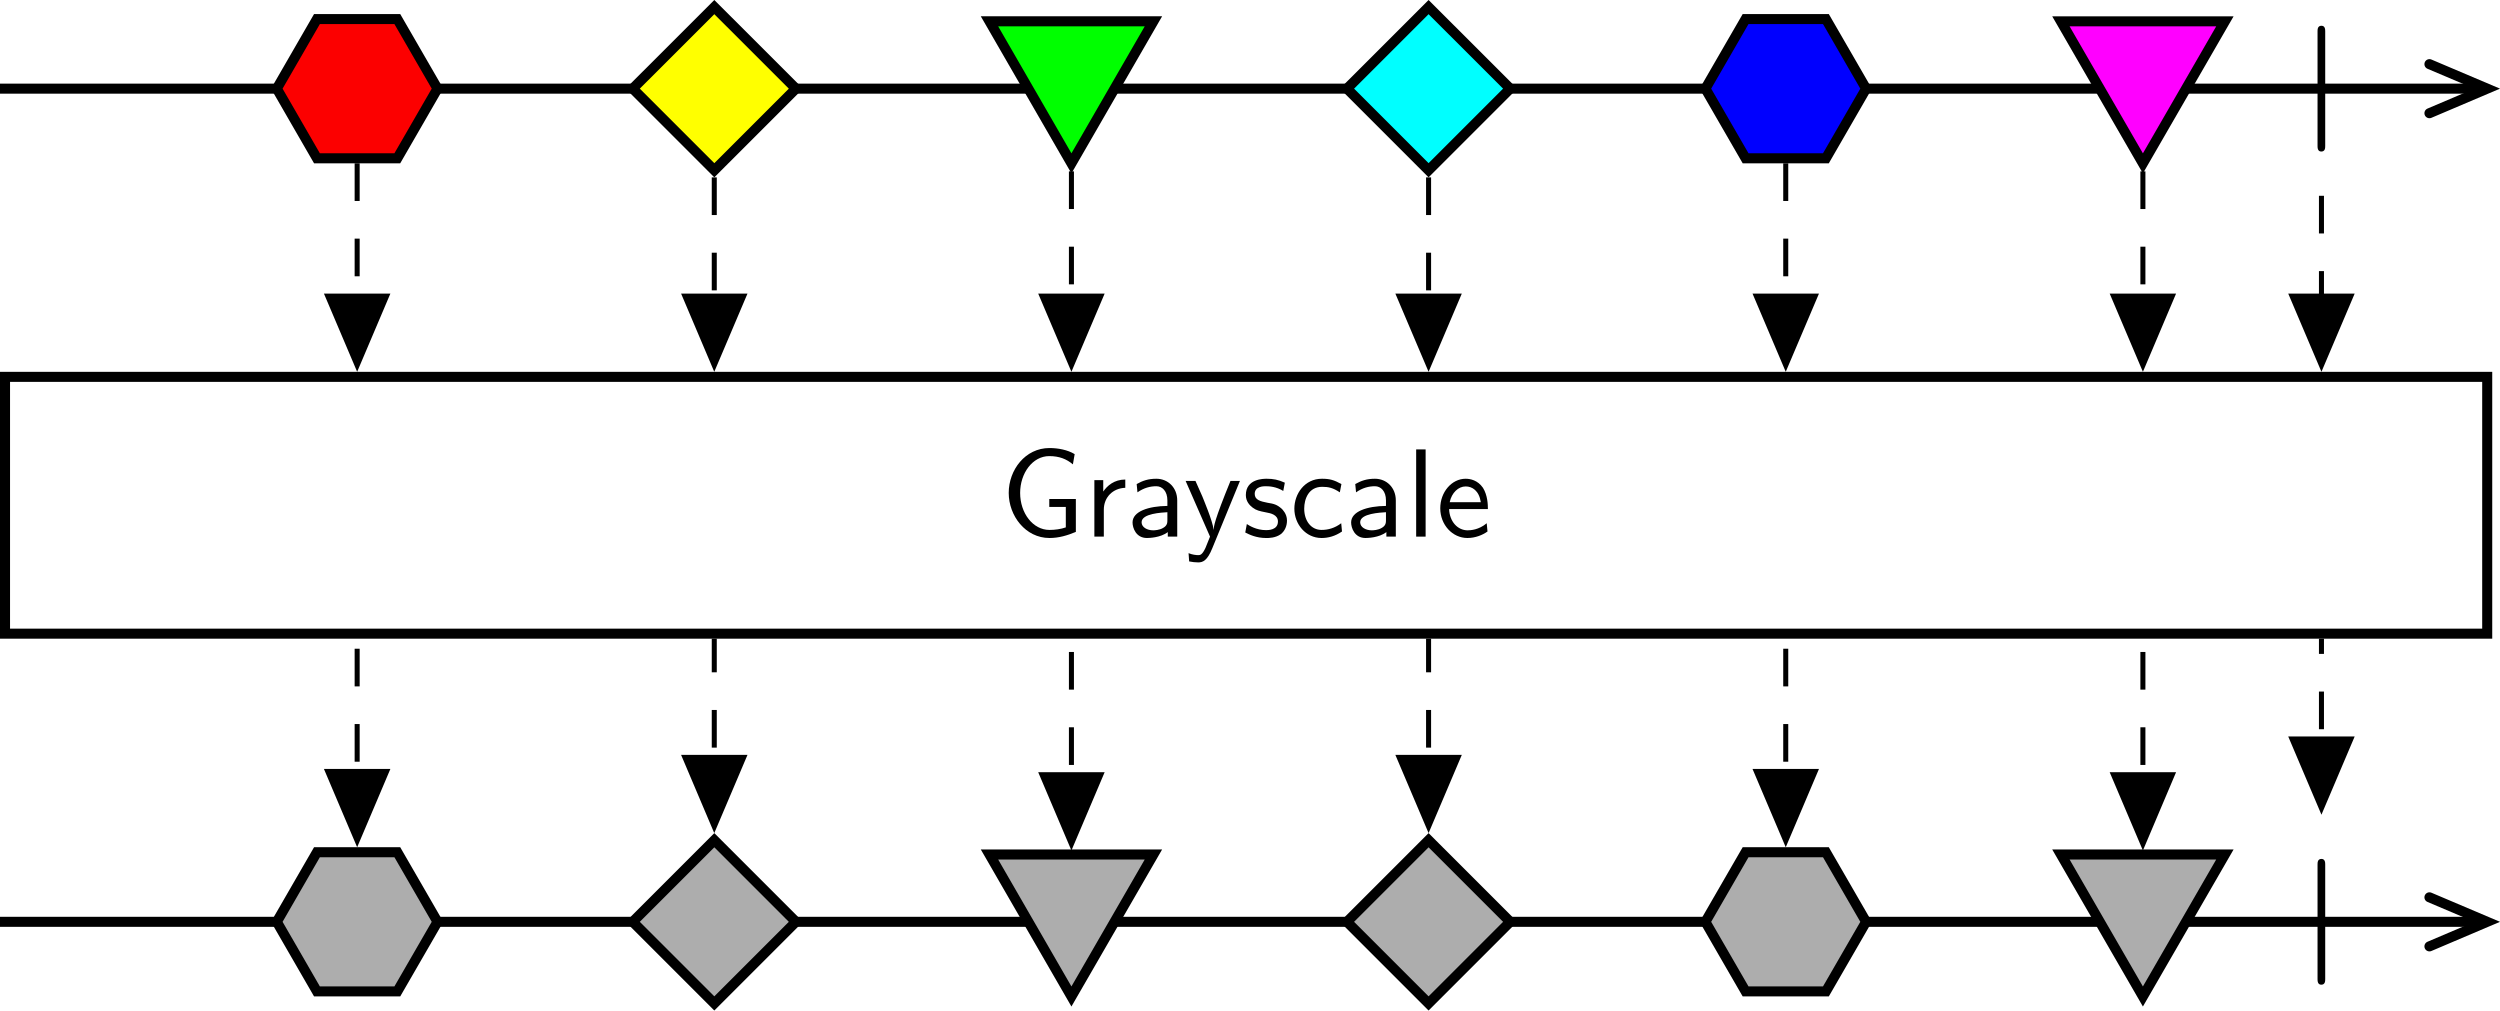
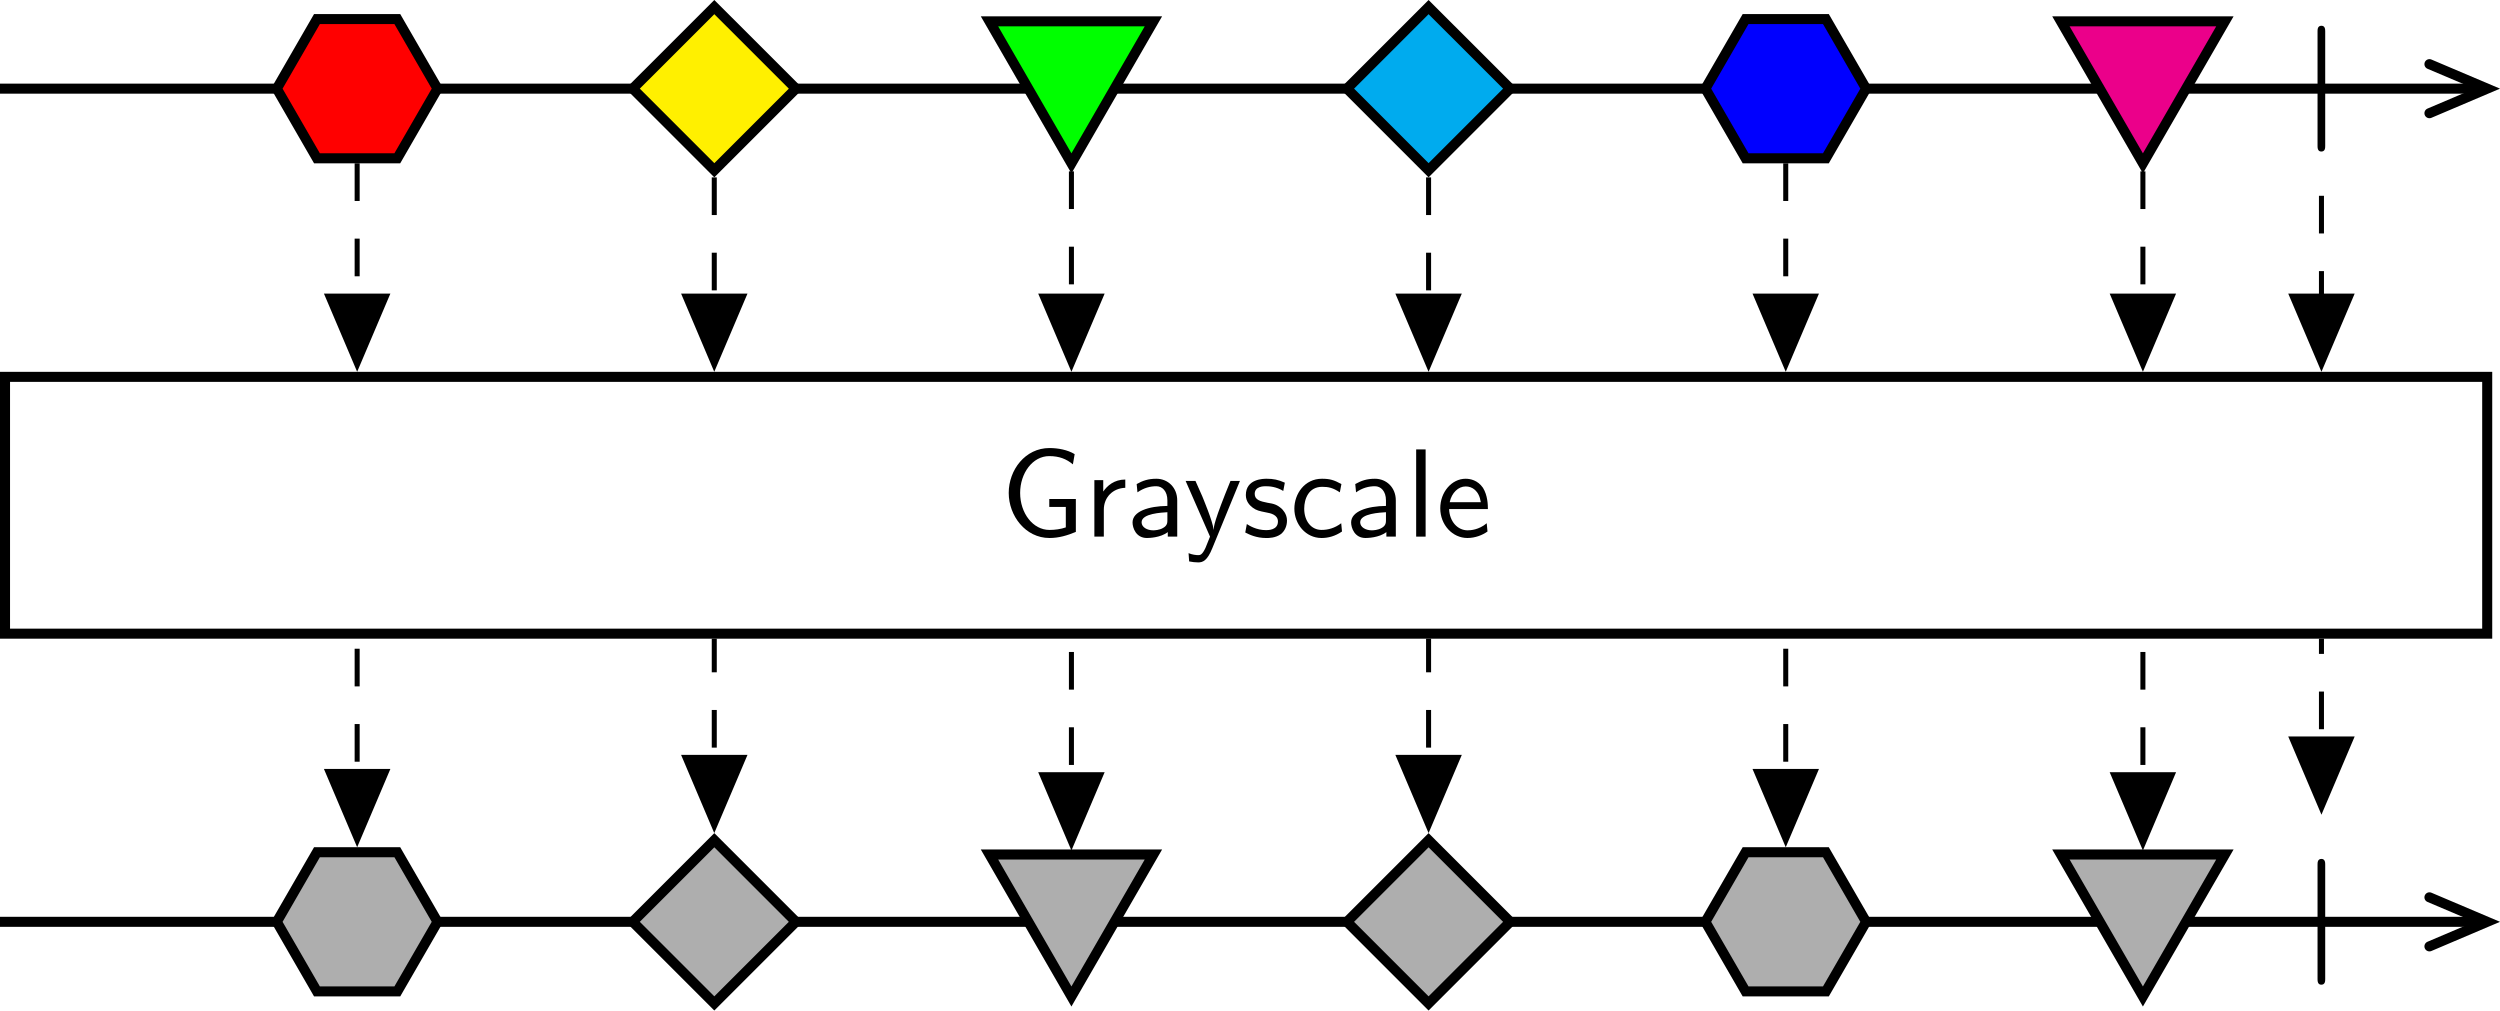
- <svg xmlns="http://www.w3.org/2000/svg" xmlns:xlink="http://www.w3.org/1999/xlink" width="149.7mm" height="60.51mm" viewBox="0 0 149.7 60.51" version="1.1" id="svg8">
+ <svg xmlns="http://www.w3.org/2000/svg" xmlns:xlink="http://www.w3.org/1999/xlink" width="150mm" height="60.631mm" viewBox="0 0 150 60.631" version="1.1" id="svg8">
  <defs id="defs2">
-     <g id="g4518">
-       <symbol id="glyph0-0" overflow="visible" style="overflow:visible">
-         <path id="path4485" d="" style="stroke:none" />
+     <g id="g6015">
+       <symbol id="glyph0-0-2" overflow="visible" style="overflow:visible">
+         <path id="path5982" d="" style="stroke:none" />
      </symbol>
-       <symbol id="glyph0-1" overflow="visible" style="overflow:visible">
-         <path id="path4488" d="m 1.891,-7.031 c 0,-0.141 0,-0.453 -0.297,-0.453 -0.312,0 -0.312,0.297 -0.312,0.453 v 9.078 c 0,0.141 0,0.453 0.297,0.453 0.312,0 0.312,-0.297 0.312,-0.453 z m 0,0" style="stroke:none" />
+       <symbol id="glyph0-1-4" overflow="visible" style="overflow:visible">
+         <path id="path5985" d="m 1.891,-7.031 c 0,-0.141 0,-0.453 -0.297,-0.453 -0.312,0 -0.312,0.297 -0.312,0.453 v 9.078 c 0,0.141 0,0.453 0.297,0.453 0.312,0 0.312,-0.297 0.312,-0.453 z m 0,0" style="stroke:none" />
      </symbol>
-       <symbol id="glyph1-0" overflow="visible" style="overflow:visible">
-         <path id="path4491" d="" style="stroke:none" />
+       <symbol id="glyph1-0-1" overflow="visible" style="overflow:visible">
+         <path id="path5988" d="" style="stroke:none" />
      </symbol>
-       <symbol id="glyph1-1" overflow="visible" style="overflow:visible">
-         <path id="path4494" d="M 5.984,-2.984 H 3.875 v 0.625 h 1.312 v 1.625 c -0.391,0.141 -0.875,0.203 -1.297,0.203 -1.312,0 -2.328,-1.328 -2.328,-2.938 0,-1.562 0.984,-2.922 2.312,-2.922 0.797,0 1.375,0.234 1.875,0.656 l 0.141,-0.812 c -0.562,-0.344 -1.328,-0.484 -2,-0.484 -1.922,0 -3.234,1.734 -3.234,3.562 0,1.812 1.328,3.578 3.234,3.578 0.75,0 1.422,-0.203 2.094,-0.484 z m 0,0" style="stroke:none" />
+       <symbol id="glyph1-1-9" overflow="visible" style="overflow:visible">
+         <path id="path5991" d="M 5.984,-2.984 H 3.875 v 0.625 h 1.312 v 1.625 c -0.391,0.141 -0.875,0.203 -1.297,0.203 -1.312,0 -2.328,-1.328 -2.328,-2.938 0,-1.562 0.984,-2.922 2.312,-2.922 0.797,0 1.375,0.234 1.875,0.656 l 0.141,-0.812 c -0.562,-0.344 -1.328,-0.484 -2,-0.484 -1.922,0 -3.234,1.734 -3.234,3.562 0,1.812 1.328,3.578 3.234,3.578 0.75,0 1.422,-0.203 2.094,-0.484 z m 0,0" style="stroke:none" />
      </symbol>
-       <symbol id="glyph1-2" overflow="visible" style="overflow:visible">
-         <path id="path4497" d="M 1.562,-2.141 C 1.562,-3.125 2.281,-3.844 3.266,-3.875 v -0.656 c -0.891,0 -1.438,0.5 -1.75,0.953 v -0.906 H 0.812 V 0 h 0.75 z m 0,0" style="stroke:none" />
+       <symbol id="glyph1-2-2" overflow="visible" style="overflow:visible">
+         <path id="path5994" d="M 1.562,-2.141 C 1.562,-3.125 2.281,-3.844 3.266,-3.875 v -0.656 c -0.891,0 -1.438,0.5 -1.75,0.953 v -0.906 H 0.812 V 0 h 0.75 z m 0,0" style="stroke:none" />
      </symbol>
-       <symbol id="glyph1-3" overflow="visible" style="overflow:visible">
-         <path id="path4500" d="m 3.984,-2.875 c 0,-1.016 -0.734,-1.719 -1.656,-1.719 -0.641,0 -1.094,0.156 -1.562,0.422 l 0.062,0.656 C 1.344,-3.875 1.844,-4 2.328,-4 c 0.469,0 0.875,0.391 0.875,1.125 v 0.438 C 1.703,-2.422 0.438,-2 0.438,-1.125 c 0,0.422 0.266,1.234 1.141,1.234 0.141,0 1.078,-0.016 1.656,-0.469 V 0 h 0.75 z m -0.781,1.562 c 0,0.188 0,0.438 -0.344,0.625 C 2.578,-0.516 2.188,-0.5 2.078,-0.5 1.609,-0.5 1.156,-0.734 1.156,-1.141 c 0,-0.703 1.609,-0.766 2.047,-0.797 z m 0,0" style="stroke:none" />
+       <symbol id="glyph1-3-0" overflow="visible" style="overflow:visible">
+         <path id="path5997" d="m 3.984,-2.875 c 0,-1.016 -0.734,-1.719 -1.656,-1.719 -0.641,0 -1.094,0.156 -1.562,0.422 l 0.062,0.656 C 1.344,-3.875 1.844,-4 2.328,-4 c 0.469,0 0.875,0.391 0.875,1.125 v 0.438 C 1.703,-2.422 0.438,-2 0.438,-1.125 c 0,0.422 0.266,1.234 1.141,1.234 0.141,0 1.078,-0.016 1.656,-0.469 V 0 h 0.75 z m -0.781,1.562 c 0,0.188 0,0.438 -0.344,0.625 C 2.578,-0.516 2.188,-0.5 2.078,-0.5 1.609,-0.5 1.156,-0.734 1.156,-1.141 c 0,-0.703 1.609,-0.766 2.047,-0.797 z m 0,0" style="stroke:none" />
      </symbol>
-       <symbol id="glyph1-4" overflow="visible" style="overflow:visible">
-         <path id="path4503" d="m 4.453,-4.422 h -0.75 C 2.406,-1.25 2.375,-0.797 2.375,-0.562 H 2.359 C 2.297,-1.234 1.5,-3.094 1.469,-3.188 L 0.922,-4.422 H 0.141 L 2.078,0 C 1.953,0.312 1.75,0.812 1.719,0.891 1.453,1.469 1.281,1.469 1.141,1.469 0.984,1.469 0.672,1.438 0.375,1.312 l 0.047,0.656 c 0.219,0.047 0.5,0.078 0.719,0.078 0.359,0 0.719,-0.125 1.125,-1.141 z m 0,0" style="stroke:none" />
+       <symbol id="glyph1-4-0" overflow="visible" style="overflow:visible">
+         <path id="path6000" d="m 4.453,-4.422 h -0.75 C 2.406,-1.25 2.375,-0.797 2.375,-0.562 H 2.359 C 2.297,-1.234 1.5,-3.094 1.469,-3.188 L 0.922,-4.422 H 0.141 L 2.078,0 C 1.953,0.312 1.75,0.812 1.719,0.891 1.453,1.469 1.281,1.469 1.141,1.469 0.984,1.469 0.672,1.438 0.375,1.312 l 0.047,0.656 c 0.219,0.047 0.5,0.078 0.719,0.078 0.359,0 0.719,-0.125 1.125,-1.141 z m 0,0" style="stroke:none" />
      </symbol>
-       <symbol id="glyph1-5" overflow="visible" style="overflow:visible">
-         <path id="path4506" d="M 3.422,-4.281 C 2.906,-4.516 2.5,-4.594 1.984,-4.594 c -0.25,0 -1.656,0 -1.656,1.297 0,0.5 0.297,0.812 0.547,1 0.297,0.219 0.516,0.266 1.062,0.375 0.359,0.062 0.938,0.188 0.938,0.719 0,0.688 -0.781,0.688 -0.938,0.688 -0.797,0 -1.359,-0.375 -1.531,-0.484 l -0.125,0.672 c 0.312,0.156 0.859,0.438 1.672,0.438 0.188,0 0.734,0 1.156,-0.312 0.312,-0.25 0.484,-0.641 0.484,-1.078 0,-0.547 -0.375,-0.875 -0.391,-0.906 C 2.812,-2.547 2.547,-2.609 2.047,-2.688 1.5,-2.797 1.031,-2.906 1.031,-3.391 1.031,-4 1.75,-4 1.891,-4 c 0.312,0 0.844,0.031 1.406,0.375 z m 0,0" style="stroke:none" />
+       <symbol id="glyph1-5-2" overflow="visible" style="overflow:visible">
+         <path id="path6003" d="M 3.422,-4.281 C 2.906,-4.516 2.5,-4.594 1.984,-4.594 c -0.25,0 -1.656,0 -1.656,1.297 0,0.5 0.297,0.812 0.547,1 0.297,0.219 0.516,0.266 1.062,0.375 0.359,0.062 0.938,0.188 0.938,0.719 0,0.688 -0.781,0.688 -0.938,0.688 -0.797,0 -1.359,-0.375 -1.531,-0.484 l -0.125,0.672 c 0.312,0.156 0.859,0.438 1.672,0.438 0.188,0 0.734,0 1.156,-0.312 0.312,-0.25 0.484,-0.641 0.484,-1.078 0,-0.547 -0.375,-0.875 -0.391,-0.906 C 2.812,-2.547 2.547,-2.609 2.047,-2.688 1.5,-2.797 1.031,-2.906 1.031,-3.391 1.031,-4 1.75,-4 1.891,-4 c 0.312,0 0.844,0.031 1.406,0.375 z m 0,0" style="stroke:none" />
      </symbol>
-       <symbol id="glyph1-6" overflow="visible" style="overflow:visible">
-         <path id="path4509" d="M 4.094,-4.172 C 3.5,-4.5 3.156,-4.594 2.547,-4.594 c -1.375,0 -2.188,1.203 -2.188,2.375 0,1.234 0.906,2.328 2.156,2.328 0.531,0 1.078,-0.141 1.625,-0.516 l -0.062,-0.656 c -0.516,0.391 -1.047,0.531 -1.562,0.531 -0.828,0 -1.375,-0.719 -1.375,-1.688 C 1.141,-3 1.5,-3.953 2.562,-3.953 c 0.516,0 0.859,0.078 1.406,0.438 z m 0,0" style="stroke:none" />
+       <symbol id="glyph1-6-9" overflow="visible" style="overflow:visible">
+         <path id="path6006" d="M 4.094,-4.172 C 3.5,-4.5 3.156,-4.594 2.547,-4.594 c -1.375,0 -2.188,1.203 -2.188,2.375 0,1.234 0.906,2.328 2.156,2.328 0.531,0 1.078,-0.141 1.625,-0.516 l -0.062,-0.656 c -0.516,0.391 -1.047,0.531 -1.562,0.531 -0.828,0 -1.375,-0.719 -1.375,-1.688 C 1.141,-3 1.5,-3.953 2.562,-3.953 c 0.516,0 0.859,0.078 1.406,0.438 z m 0,0" style="stroke:none" />
      </symbol>
-       <symbol id="glyph1-7" overflow="visible" style="overflow:visible">
-         <path id="path4512" d="m 1.562,-6.922 h -0.75 V 0 h 0.75 z m 0,0" style="stroke:none" />
+       <symbol id="glyph1-7-2" overflow="visible" style="overflow:visible">
+         <path id="path6009" d="m 1.562,-6.922 h -0.75 V 0 h 0.75 z m 0,0" style="stroke:none" />
      </symbol>
-       <symbol id="glyph1-8" overflow="visible" style="overflow:visible">
-         <path id="path4515" d="M 4.125,-2.188 C 4.125,-2.516 4.109,-3.266 3.734,-3.875 3.312,-4.484 2.719,-4.594 2.359,-4.594 1.25,-4.594 0.344,-3.531 0.344,-2.25 c 0,1.312 0.969,2.359 2.156,2.359 0.625,0 1.203,-0.234 1.594,-0.516 L 4.031,-1.062 C 3.406,-0.531 2.734,-0.5 2.516,-0.5 1.719,-0.5 1.078,-1.203 1.047,-2.188 Z M 1.094,-2.734 c 0.156,-0.75 0.688,-1.25 1.266,-1.25 0.516,0 1.062,0.328 1.203,1.25 z m 0,0" style="stroke:none" />
+       <symbol id="glyph1-8-9" overflow="visible" style="overflow:visible">
+         <path id="path6012" d="M 4.125,-2.188 C 4.125,-2.516 4.109,-3.266 3.734,-3.875 3.312,-4.484 2.719,-4.594 2.359,-4.594 1.25,-4.594 0.344,-3.531 0.344,-2.25 c 0,1.312 0.969,2.359 2.156,2.359 0.625,0 1.203,-0.234 1.594,-0.516 L 4.031,-1.062 C 3.406,-0.531 2.734,-0.5 2.516,-0.5 1.719,-0.5 1.078,-1.203 1.047,-2.188 Z M 1.094,-2.734 c 0.156,-0.75 0.688,-1.25 1.266,-1.25 0.516,0 1.062,0.328 1.203,1.25 z m 0,0" style="stroke:none" />
      </symbol>
    </g>
-     <clipPath id="clip1">
-       <path id="path4520" d="m 185,0 h 20.863 V 25 H 185 Z m 0,0" />
+     <clipPath id="clip1-6">
+       <path id="path6017" d="m 185,0 h 20.863 V 25 H 185 Z m 0,0" />
    </clipPath>
-     <clipPath id="clip2">
-       <path id="path4523" d="M 25,6 H 39 V 18 H 25 Z m 0,0" />
+     <clipPath id="clip2-3">
+       <path id="path6020" d="m 185,64 h 20.863 V 89.371 H 185 Z m 0,0" />
    </clipPath>
-     <clipPath id="clip3">
-       <path id="path4526" d="M 35.254,6.098 H 28.875 l -3.188,5.523 3.188,5.527 h 6.379 l 3.191,-5.527 z m 0,0" />
+     <clipPath id="clip3-4">
+       <path id="path6023" d="M 14,60 H 50 V 89.371 H 14 Z m 0,0" />
    </clipPath>
-     <clipPath id="clip4">
-       <path id="path4904" d="M 53,5 H 67 V 19 H 53 Z m 0,0" />
+     <clipPath id="clip4-0">
+       <path id="path6026" d="M 42,60 H 79 V 89.371 H 42 Z m 0,0" />
    </clipPath>
-     <clipPath id="clip5">
-       <path id="path4907" d="m 66.891,11.621 -6.477,-6.473 -6.477,6.473 6.477,6.477 z m 0,0" />
+     <clipPath id="clip5-5">
+       <path id="path6029" d="m 70,61 h 37 V 89.371 H 70 Z m 0,0" />
    </clipPath>
-     <clipPath id="clip6">
-       <path id="path5285" d="M 82,6 H 96 V 18 H 82 Z m 0,0" />
+     <clipPath id="clip6-7">
+       <path id="path6032" d="m 99,60 h 36 V 89.371 H 99 Z m 0,0" />
    </clipPath>
-     <clipPath id="clip7">
-       <path id="path5288" d="M 88.758,17.551 95.266,6.277 H 82.254 Z m 0,0" />
+     <clipPath id="clip7-7">
+       <path id="path6035" d="m 127,60 h 37 v 29.371 h -37 z m 0,0" />
    </clipPath>
-     <clipPath id="clip8">
-       <path id="path5666" d="m 110,5 h 14 v 14 h -14 z m 0,0" />
-     </clipPath>
-     <clipPath id="clip9">
-       <path id="path5669" d="m 123.582,11.621 -6.477,-6.473 -6.477,6.473 6.477,6.477 z m 0,0" />
-     </clipPath>
-     <clipPath id="clip10">
-       <path id="path6047" d="m 139,6 h 13 v 12 h -13 z m 0,0" />
-     </clipPath>
-     <clipPath id="clip11">
-       <path id="path6050" d="m 148.641,6.098 h -6.375 l -3.191,5.523 3.191,5.527 h 6.375 l 3.191,-5.527 z m 0,0" />
-     </clipPath>
-     <clipPath id="clip12">
-       <path id="path6428" d="m 167,6 h 14 v 12 h -14 z m 0,0" />
-     </clipPath>
-     <clipPath id="clip13">
-       <path id="path6431" d="m 173.801,17.551 6.508,-11.273 h -13.016 z m 0,0" />
-     </clipPath>
-     <clipPath id="clip14">
-       <path id="path6809" d="m 185,64 h 20.863 V 89.371 H 185 Z m 0,0" />
-     </clipPath>
-     <clipPath id="clip15">
-       <path id="path6812" d="M 25,72 H 39 V 84 H 25 Z m 0,0" />
-     </clipPath>
-     <clipPath id="clip16">
-       <path id="path6815" d="M 35.254,72.227 H 28.875 L 25.688,77.75 28.875,83.273 h 6.379 L 38.445,77.75 Z m 0,0" />
-     </clipPath>
-     <clipPath id="clip17">
-       <path id="path7043" d="M 14,60 H 50 V 89.371 H 14 Z m 0,0" />
-     </clipPath>
-     <clipPath id="clip18">
-       <path id="path7046" d="M 53,71 H 67 V 85 H 53 Z m 0,0" />
-     </clipPath>
-     <clipPath id="clip19">
-       <path id="path7049" d="M 66.891,77.75 60.414,71.273 53.938,77.75 l 6.477,6.477 z m 0,0" />
-     </clipPath>
-     <clipPath id="clip20">
-       <path id="path7277" d="M 42,60 H 79 V 89.371 H 42 Z m 0,0" />
-     </clipPath>
-     <clipPath id="clip21">
-       <path id="path7280" d="M 82,72 H 96 V 84 H 82 Z m 0,0" />
-     </clipPath>
-     <clipPath id="clip22">
-       <path id="path7283" d="M 88.758,83.676 95.266,72.406 H 82.254 Z m 0,0" />
-     </clipPath>
-     <clipPath id="clip23">
-       <path id="path7511" d="m 70,61 h 37 V 89.371 H 70 Z m 0,0" />
-     </clipPath>
-     <clipPath id="clip24">
-       <path id="path7514" d="m 110,71 h 14 v 14 h -14 z m 0,0" />
-     </clipPath>
-     <clipPath id="clip25">
-       <path id="path7517" d="m 123.582,77.75 -6.477,-6.477 -6.477,6.477 6.477,6.477 z m 0,0" />
-     </clipPath>
-     <clipPath id="clip26">
-       <path id="path7745" d="m 99,60 h 36 V 89.371 H 99 Z m 0,0" />
-     </clipPath>
-     <clipPath id="clip27">
-       <path id="path7748" d="m 139,72 h 13 v 12 h -13 z m 0,0" />
-     </clipPath>
-     <clipPath id="clip28">
-       <path id="path7751" d="m 148.641,72.227 h -6.375 l -3.191,5.523 3.191,5.523 h 6.375 L 151.832,77.75 Z m 0,0" />
-     </clipPath>
-     <clipPath id="clip29">
-       <path id="path7979" d="m 127,60 h 37 v 29.371 h -37 z m 0,0" />
-     </clipPath>
-     <clipPath id="clip30">
-       <path id="path7982" d="m 167,72 h 14 v 12 h -14 z m 0,0" />
-     </clipPath>
-     <clipPath id="clip31">
-       <path id="path7985" d="m 173.801,83.676 6.508,-11.27 h -13.016 z m 0,0" />
-     </clipPath>
-     <clipPath id="clip32">
-       <path id="path8213" d="m 156,61 h 36 v 28.371 h -36 z m 0,0" />
+     <clipPath id="clip8-2">
+       <path id="path6038" d="m 156,61 h 36 v 28.371 h -36 z m 0,0" />
    </clipPath>
  </defs>
-   <g id="layer1" transform="translate(-172.8869,98.61269)">
-     <g id="surface7408" transform="matrix(0.7544405,0,0,0.7544405,170.0814,-102.0718)">
-       <path id="path8218" transform="matrix(1,0,0,-1,3.719,11.623)" d="M -2.5e-4,0.002 H 197.16" style="fill:none;stroke:#000000;stroke-width:0.797;stroke-linecap:butt;stroke-linejoin:miter;stroke-miterlimit:10;stroke-opacity:1" />
-       <g id="g8222" clip-path="url(#clip1)" style="clip-rule:nonzero">
-         <path id="path8220" transform="matrix(1,0,0,-1,200.8774,11.623)" d="M -4.334,1.947 0.248,0.002 -4.334,-1.947" style="fill:none;stroke:#000000;stroke-width:0.797;stroke-linecap:round;stroke-linejoin:miter;stroke-miterlimit:10;stroke-opacity:1" />
+   <g id="layer1" transform="translate(-201.8594,172.0882)">
+     <g id="surface242731" transform="matrix(0.7559524,0,0,0.7559524,199.0482,-175.5542)">
+       <path id="path6043" transform="matrix(1,0,0,-1,3.719,11.623)" d="M -2.5e-4,0.002 H 197.16" style="fill:none;stroke:#000000;stroke-width:0.797;stroke-linecap:butt;stroke-linejoin:miter;stroke-miterlimit:10;stroke-opacity:1" />
+       <g id="g6047" clip-path="url(#clip1-6)" style="clip-rule:nonzero">
+         <path id="path6045" transform="matrix(1,0,0,-1,200.8774,11.623)" d="M -4.334,1.947 0.248,0.002 -4.334,-1.947" style="fill:none;stroke:#000000;stroke-width:0.797;stroke-linecap:round;stroke-linejoin:miter;stroke-miterlimit:10;stroke-opacity:1" />
      </g>
-       <g id="g8228" clip-path="url(#clip2)" style="clip-rule:nonzero">
-         <g id="g8226" clip-path="url(#clip3)" style="clip-rule:nonzero" />
+       <path id="path6049" transform="matrix(1,0,0,-1,3.719,11.623)" d="M 31.535,5.525 H 25.156 L 21.968,0.002 25.156,-5.525 h 6.379 l 3.191,5.527 z m 0,0" style="fill:#ff0000;fill-opacity:1;fill-rule:nonzero;stroke:#000000;stroke-width:0.797;stroke-linecap:butt;stroke-linejoin:miter;stroke-miterlimit:10;stroke-opacity:1" />
+       <path id="path6051" transform="matrix(1,0,0,-1,3.719,11.623)" d="M 63.172,0.002 56.695,6.475 50.218,0.002 56.695,-6.475 Z m 0,0" style="fill:#fff000;fill-opacity:1;fill-rule:nonzero;stroke:#000000;stroke-width:0.797;stroke-linecap:butt;stroke-linejoin:miter;stroke-miterlimit:10;stroke-opacity:1" />
+       <path id="path6053" transform="matrix(1,0,0,-1,3.719,11.623)" d="M 85.039,-5.928 91.547,5.346 H 78.535 Z m 0,0" style="fill:#00ff00;fill-opacity:1;fill-rule:nonzero;stroke:#000000;stroke-width:0.797;stroke-linecap:butt;stroke-linejoin:miter;stroke-miterlimit:10;stroke-opacity:1" />
+       <path id="path6055" transform="matrix(1,0,0,-1,3.719,11.623)" d="M 119.863,0.002 113.386,6.475 106.91,0.002 113.386,-6.475 Z m 0,0" style="fill:#00abee;fill-opacity:1;fill-rule:nonzero;stroke:#000000;stroke-width:0.797;stroke-linecap:butt;stroke-linejoin:miter;stroke-miterlimit:10;stroke-opacity:1" />
+       <path id="path6057" transform="matrix(1,0,0,-1,3.719,11.623)" d="m 144.922,5.525 h -6.375 l -3.191,-5.523 3.191,-5.527 h 6.375 l 3.191,5.527 z m 0,0" style="fill:#0000ff;fill-opacity:1;fill-rule:nonzero;stroke:#000000;stroke-width:0.797;stroke-linecap:butt;stroke-linejoin:miter;stroke-miterlimit:10;stroke-opacity:1" />
+       <path id="path6059" transform="matrix(1,0,0,-1,3.719,11.623)" d="m 170.082,-5.928 6.508,11.273 h -13.016 z m 0,0" style="fill:#eb008a;fill-opacity:1;fill-rule:nonzero;stroke:#000000;stroke-width:0.797;stroke-linecap:butt;stroke-linejoin:miter;stroke-miterlimit:10;stroke-opacity:1" />
+       <g id="g6063" style="fill:#000000;fill-opacity:1">
+         <use id="use6061" y="14.113" x="186.38" xlink:href="#glyph0-1-4" width="100%" height="100%" />
      </g>
-       <path id="path8230" transform="matrix(1,0,0,-1,3.719,11.623)" d="M 31.535,5.525 H 25.156 L 21.968,0.002 25.156,-5.525 h 6.379 l 3.191,5.527 z m 0,0" style="fill:#fc0000;fill-opacity:1;stroke:#000000;stroke-width:0.797;stroke-linecap:butt;stroke-linejoin:miter;stroke-miterlimit:10;stroke-opacity:1" />
-       <g id="g8236" clip-path="url(#clip4)" style="clip-rule:nonzero">
-         <g id="g8234" clip-path="url(#clip5)" style="clip-rule:nonzero" />
+       <path id="path6065" transform="matrix(1,0,0,-1,3.719,44.687)" d="M 0.398,-10.192 H 197.41 V 10.191 H 0.398 Z m 0,0" style="fill:none;stroke:#000000;stroke-width:0.797;stroke-linecap:butt;stroke-linejoin:miter;stroke-miterlimit:10;stroke-opacity:1" />
+       <g id="g6073" style="fill:#000000;fill-opacity:1">
+         <use id="use6067" y="47.177" x="83.125" xlink:href="#glyph1-1-9" width="100%" height="100%" />
+         <use id="use6069" y="47.177" x="89.767" xlink:href="#glyph1-2-2" width="100%" height="100%" />
+         <use id="use6071" y="47.177" x="93.171" xlink:href="#glyph1-3-0" width="100%" height="100%" />
      </g>
-       <path id="path8238" transform="matrix(1,0,0,-1,3.719,11.623)" d="M 63.172,0.002 56.695,6.475 50.218,0.002 56.695,-6.475 Z m 0,0" style="fill:#ffff00;fill-opacity:1;stroke:#000000;stroke-width:0.797;stroke-linecap:butt;stroke-linejoin:miter;stroke-miterlimit:10;stroke-opacity:1" />
-       <g id="g8244" clip-path="url(#clip6)" style="clip-rule:nonzero">
-         <g id="g8242" clip-path="url(#clip7)" style="clip-rule:nonzero" />
+       <g id="g6087" style="fill:#000000;fill-opacity:1">
+         <use id="use6075" y="47.177" x="97.68" xlink:href="#glyph1-4-0" width="100%" height="100%" />
+         <use id="use6077" y="47.177" x="102.274" xlink:href="#glyph1-5-2" width="100%" height="100%" />
+         <use id="use6079" y="47.177" x="106.093" xlink:href="#glyph1-6-9" width="100%" height="100%" />
+         <use id="use6081" y="47.177" x="110.52" xlink:href="#glyph1-3-0" width="100%" height="100%" />
+         <use id="use6083" y="47.177" x="115.308" xlink:href="#glyph1-7-2" width="100%" height="100%" />
+         <use id="use6085" y="47.177" x="117.688" xlink:href="#glyph1-8-9" width="100%" height="100%" />
      </g>
-       <path id="path8246" transform="matrix(1,0,0,-1,3.719,11.623)" d="M 85.039,-5.928 91.547,5.346 H 78.535 Z m 0,0" style="fill:#00ff00;fill-opacity:1;stroke:#000000;stroke-width:0.797;stroke-linecap:butt;stroke-linejoin:miter;stroke-miterlimit:10;stroke-opacity:1" />
-       <g id="g8252" clip-path="url(#clip8)" style="clip-rule:nonzero">
-         <g id="g8250" clip-path="url(#clip9)" style="clip-rule:nonzero" />
+       <path id="path6089" transform="matrix(1,0,0,-1,3.719,77.751)" d="M -2.5e-4,0.001 H 197.16" style="fill:none;stroke:#000000;stroke-width:0.797;stroke-linecap:butt;stroke-linejoin:miter;stroke-miterlimit:10;stroke-opacity:1" />
+       <g id="g6093" clip-path="url(#clip2-3)" style="clip-rule:nonzero">
+         <path id="path6091" transform="matrix(1,0,0,-1,200.8774,77.751)" d="M -4.334,1.946 0.248,0.001 -4.334,-1.948" style="fill:none;stroke:#000000;stroke-width:0.797;stroke-linecap:round;stroke-linejoin:miter;stroke-miterlimit:10;stroke-opacity:1" />
      </g>
-       <path id="path8254" transform="matrix(1,0,0,-1,3.719,11.623)" d="M 119.863,0.002 113.386,6.475 106.91,0.002 113.386,-6.475 Z m 0,0" style="fill:#00ffff;fill-opacity:1;stroke:#000000;stroke-width:0.797;stroke-linecap:butt;stroke-linejoin:miter;stroke-miterlimit:10;stroke-opacity:1" />
-       <g id="g8260" clip-path="url(#clip10)" style="clip-rule:nonzero">
-         <g id="g8258" clip-path="url(#clip11)" style="clip-rule:nonzero" />
+       <path id="path6095" d="M 35.254,72.227 H 28.875 L 25.688,77.75 28.875,83.273 h 6.379 L 38.445,77.75 Z m 0,0" style="fill:#aeaeae;fill-opacity:1;fill-rule:nonzero;stroke:none" />
+       <g id="g6099" clip-path="url(#clip3-4)" style="clip-rule:nonzero">
+         <path id="path6097" transform="matrix(1,0,0,-1,3.719,77.751)" d="M 31.535,5.524 H 25.156 L 21.968,0.001 25.156,-5.522 h 6.379 L 34.726,0.001 Z m 0,0" style="fill:none;stroke:#000000;stroke-width:0.797;stroke-linecap:butt;stroke-linejoin:miter;stroke-miterlimit:10;stroke-opacity:1" />
      </g>
-       <path id="path8262" transform="matrix(1,0,0,-1,3.719,11.623)" d="m 144.922,5.525 h -6.375 l -3.191,-5.523 3.191,-5.527 h 6.375 l 3.191,5.527 z m 0,0" style="fill:#0000ff;fill-opacity:1;stroke:#000000;stroke-width:0.797;stroke-linecap:butt;stroke-linejoin:miter;stroke-miterlimit:10;stroke-opacity:1" />
-       <g id="g8268" clip-path="url(#clip12)" style="clip-rule:nonzero">
-         <g id="g8266" clip-path="url(#clip13)" style="clip-rule:nonzero" />
+       <path id="path6101" d="M 66.891,77.75 60.414,71.273 53.938,77.75 l 6.477,6.477 z m 0,0" style="fill:#aeaeae;fill-opacity:1;fill-rule:nonzero;stroke:none" />
+       <g id="g6105" clip-path="url(#clip4-0)" style="clip-rule:nonzero">
+         <path id="path6103" transform="matrix(1,0,0,-1,3.719,77.751)" d="M 63.172,0.001 56.695,6.478 50.218,0.001 56.695,-6.476 Z m 0,0" style="fill:none;stroke:#000000;stroke-width:0.797;stroke-linecap:butt;stroke-linejoin:miter;stroke-miterlimit:10;stroke-opacity:1" />
      </g>
-       <path id="path8270" transform="matrix(1,0,0,-1,3.719,11.623)" d="m 170.082,-5.928 6.508,11.273 h -13.016 z m 0,0" style="fill:#ff00ff;fill-opacity:1;stroke:#000000;stroke-width:0.797;stroke-linecap:butt;stroke-linejoin:miter;stroke-miterlimit:10;stroke-opacity:1" />
-       <g id="g8274" style="fill:#000000;fill-opacity:1">
-         <use id="use8272" y="14.113" x="186.38" xlink:href="#glyph0-1" width="100%" height="100%" />
+       <path id="path6107" d="M 88.758,83.676 95.266,72.406 H 82.254 Z m 0,0" style="fill:#aeaeae;fill-opacity:1;fill-rule:nonzero;stroke:none" />
+       <g id="g6111" clip-path="url(#clip5-5)" style="clip-rule:nonzero">
+         <path id="path6109" transform="matrix(1,0,0,-1,3.719,77.751)" d="M 85.039,-5.925 91.547,5.345 H 78.535 Z m 0,0" style="fill:none;stroke:#000000;stroke-width:0.797;stroke-linecap:butt;stroke-linejoin:miter;stroke-miterlimit:10;stroke-opacity:1" />
      </g>
-       <path id="path8276" transform="matrix(1,0,0,-1,3.719,44.687)" d="M 0.398,-10.192 H 197.41 V 10.191 H 0.398 Z m 0,0" style="fill:none;stroke:#000000;stroke-width:0.797;stroke-linecap:butt;stroke-linejoin:miter;stroke-miterlimit:10;stroke-opacity:1" />
-       <g id="g8284" style="fill:#000000;fill-opacity:1">
-         <use id="use8278" y="47.177" x="83.125" xlink:href="#glyph1-1" width="100%" height="100%" />
-         <use id="use8280" y="47.177" x="89.767" xlink:href="#glyph1-2" width="100%" height="100%" />
-         <use id="use8282" y="47.177" x="93.171" xlink:href="#glyph1-3" width="100%" height="100%" />
+       <path id="path6113" d="m 123.582,77.75 -6.477,-6.477 -6.477,6.477 6.477,6.477 z m 0,0" style="fill:#aeaeae;fill-opacity:1;fill-rule:nonzero;stroke:none" />
+       <g id="g6117" clip-path="url(#clip6-7)" style="clip-rule:nonzero">
+         <path id="path6115" transform="matrix(1,0,0,-1,3.719,77.751)" d="m 119.863,0.001 -6.477,6.477 -6.477,-6.477 6.477,-6.477 z m 0,0" style="fill:none;stroke:#000000;stroke-width:0.797;stroke-linecap:butt;stroke-linejoin:miter;stroke-miterlimit:10;stroke-opacity:1" />
      </g>
-       <g id="g8298" style="fill:#000000;fill-opacity:1">
-         <use id="use8286" y="47.177" x="97.68" xlink:href="#glyph1-4" width="100%" height="100%" />
-         <use id="use8288" y="47.177" x="102.274" xlink:href="#glyph1-5" width="100%" height="100%" />
-         <use id="use8290" y="47.177" x="106.093" xlink:href="#glyph1-6" width="100%" height="100%" />
-         <use id="use8292" y="47.177" x="110.52" xlink:href="#glyph1-3" width="100%" height="100%" />
-         <use id="use8294" y="47.177" x="115.308" xlink:href="#glyph1-7" width="100%" height="100%" />
-         <use id="use8296" y="47.177" x="117.688" xlink:href="#glyph1-8" width="100%" height="100%" />
+       <path id="path6119" d="m 148.641,72.227 h -6.375 l -3.191,5.523 3.191,5.523 h 6.375 L 151.832,77.75 Z m 0,0" style="fill:#aeaeae;fill-opacity:1;fill-rule:nonzero;stroke:none" />
+       <g id="g6123" clip-path="url(#clip7-7)" style="clip-rule:nonzero">
+         <path id="path6121" transform="matrix(1,0,0,-1,3.719,77.751)" d="m 144.922,5.524 h -6.375 l -3.191,-5.523 3.191,-5.523 h 6.375 L 148.113,0.001 Z m 0,0" style="fill:none;stroke:#000000;stroke-width:0.797;stroke-linecap:butt;stroke-linejoin:miter;stroke-miterlimit:10;stroke-opacity:1" />
      </g>
-       <path id="path8300" transform="matrix(1,0,0,-1,3.719,77.751)" d="M -2.5e-4,0.001 H 197.16" style="fill:none;stroke:#000000;stroke-width:0.797;stroke-linecap:butt;stroke-linejoin:miter;stroke-miterlimit:10;stroke-opacity:1" />
-       <g id="g8304" clip-path="url(#clip14)" style="clip-rule:nonzero">
-         <path id="path8302" transform="matrix(1,0,0,-1,200.8774,77.751)" d="M -4.334,1.946 0.248,0.001 -4.334,-1.948" style="fill:none;stroke:#000000;stroke-width:0.797;stroke-linecap:round;stroke-linejoin:miter;stroke-miterlimit:10;stroke-opacity:1" />
+       <path id="path6125" d="m 173.801,83.676 6.508,-11.27 h -13.016 z m 0,0" style="fill:#aeaeae;fill-opacity:1;fill-rule:nonzero;stroke:none" />
+       <g id="g6129" clip-path="url(#clip8-2)" style="clip-rule:nonzero">
+         <path id="path6127" transform="matrix(1,0,0,-1,3.719,77.751)" d="m 170.082,-5.925 6.508,11.27 h -13.016 z m 0,0" style="fill:none;stroke:#000000;stroke-width:0.797;stroke-linecap:butt;stroke-linejoin:miter;stroke-miterlimit:10;stroke-opacity:1" />
      </g>
-       <g id="g8310" clip-path="url(#clip15)" style="clip-rule:nonzero">
-         <g id="g8308" clip-path="url(#clip16)" style="clip-rule:nonzero" />
+       <g id="g6133" style="fill:#000000;fill-opacity:1">
+         <use id="use6131" y="80.241" x="186.38" xlink:href="#glyph0-1-4" width="100%" height="100%" />
      </g>
-       <g id="g8314" clip-path="url(#clip17)" style="clip-rule:nonzero">
-         <path id="path8312" transform="matrix(1,0,0,-1,3.719,77.751)" d="M 31.535,5.524 H 25.156 L 21.968,0.001 25.156,-5.522 h 6.379 L 34.726,0.001 Z m 0,0" style="fill:#adadad;fill-opacity:1;stroke:#000000;stroke-width:0.797;stroke-linecap:butt;stroke-linejoin:miter;stroke-miterlimit:10;stroke-opacity:1" />
-       </g>
-       <g id="g8320" clip-path="url(#clip18)" style="clip-rule:nonzero">
-         <g id="g8318" clip-path="url(#clip19)" style="clip-rule:nonzero" />
-       </g>
-       <g id="g8324" clip-path="url(#clip20)" style="clip-rule:nonzero">
-         <path id="path8322" transform="matrix(1,0,0,-1,3.719,77.751)" d="M 63.172,0.001 56.695,6.478 50.218,0.001 56.695,-6.476 Z m 0,0" style="fill:#adadad;fill-opacity:1;stroke:#000000;stroke-width:0.797;stroke-linecap:butt;stroke-linejoin:miter;stroke-miterlimit:10;stroke-opacity:1" />
-       </g>
-       <g id="g8330" clip-path="url(#clip21)" style="clip-rule:nonzero">
-         <g id="g8328" clip-path="url(#clip22)" style="clip-rule:nonzero" />
-       </g>
-       <g id="g8334" clip-path="url(#clip23)" style="clip-rule:nonzero">
-         <path id="path8332" transform="matrix(1,0,0,-1,3.719,77.751)" d="M 85.039,-5.925 91.547,5.345 H 78.535 Z m 0,0" style="fill:#adadad;fill-opacity:1;stroke:#000000;stroke-width:0.797;stroke-linecap:butt;stroke-linejoin:miter;stroke-miterlimit:10;stroke-opacity:1" />
-       </g>
-       <g id="g8340" clip-path="url(#clip24)" style="clip-rule:nonzero">
-         <g id="g8338" clip-path="url(#clip25)" style="clip-rule:nonzero" />
-       </g>
-       <g id="g8344" clip-path="url(#clip26)" style="clip-rule:nonzero">
-         <path id="path8342" transform="matrix(1,0,0,-1,3.719,77.751)" d="m 119.863,0.001 -6.477,6.477 -6.477,-6.477 6.477,-6.477 z m 0,0" style="fill:#adadad;fill-opacity:1;stroke:#000000;stroke-width:0.797;stroke-linecap:butt;stroke-linejoin:miter;stroke-miterlimit:10;stroke-opacity:1" />
-       </g>
-       <g id="g8350" clip-path="url(#clip27)" style="clip-rule:nonzero">
-         <g id="g8348" clip-path="url(#clip28)" style="clip-rule:nonzero" />
-       </g>
-       <g id="g8354" clip-path="url(#clip29)" style="clip-rule:nonzero">
-         <path id="path8352" transform="matrix(1,0,0,-1,3.719,77.751)" d="m 144.922,5.524 h -6.375 l -3.191,-5.523 3.191,-5.523 h 6.375 L 148.113,0.001 Z m 0,0" style="fill:#adadad;fill-opacity:1;stroke:#000000;stroke-width:0.797;stroke-linecap:butt;stroke-linejoin:miter;stroke-miterlimit:10;stroke-opacity:1" />
-       </g>
-       <g id="g8360" clip-path="url(#clip30)" style="clip-rule:nonzero">
-         <g id="g8358" clip-path="url(#clip31)" style="clip-rule:nonzero" />
-       </g>
-       <g id="g8364" clip-path="url(#clip32)" style="clip-rule:nonzero">
-         <path id="path8362" transform="matrix(1,0,0,-1,3.719,77.751)" d="m 170.082,-5.925 6.508,11.27 h -13.016 z m 0,0" style="fill:#adadad;fill-opacity:1;stroke:#000000;stroke-width:0.797;stroke-linecap:butt;stroke-linejoin:miter;stroke-miterlimit:10;stroke-opacity:1" />
-       </g>
-       <g id="g8368" style="fill:#000000;fill-opacity:1">
-         <use id="use8366" y="80.241" x="186.38" xlink:href="#glyph0-1" width="100%" height="100%" />
-       </g>
-       <path id="path8370" transform="matrix(1,0,0,-1,102.932,44.687)" d="M -70.866,27.14 V 11.398" style="fill:none;stroke:#000000;stroke-width:0.399;stroke-linecap:butt;stroke-linejoin:miter;stroke-miterlimit:10;stroke-dasharray:2.989, 2.989;stroke-opacity:1" />
-       <path id="path8372" transform="matrix(0,1,1,0,32.065,33.28897)" d="m -5.203,2.337 5.5,-2.336 -5.5,-2.336 z m 0,0" style="fill:#000000;fill-opacity:1;fill-rule:nonzero;stroke:#000000;stroke-width:0.399;stroke-linecap:butt;stroke-linejoin:miter;stroke-miterlimit:10;stroke-opacity:1" />
-       <path id="path8374" transform="matrix(1,0,0,-1,102.932,44.687)" d="m -42.522,26.023 v -14.625" style="fill:none;stroke:#000000;stroke-width:0.399;stroke-linecap:butt;stroke-linejoin:miter;stroke-miterlimit:10;stroke-dasharray:2.989, 2.989;stroke-opacity:1" />
-       <path id="path8376" transform="matrix(0,1,1,0,60.4118,33.28897)" d="m -5.203,2.334 5.5,-2.336 -5.5,-2.332 z m 0,0" style="fill:#000000;fill-opacity:1;fill-rule:nonzero;stroke:#000000;stroke-width:0.399;stroke-linecap:butt;stroke-linejoin:miter;stroke-miterlimit:10;stroke-opacity:1" />
-       <path id="path8378" transform="matrix(1,0,0,-1,102.932,44.687)" d="M -14.174,26.5 V 11.398" style="fill:none;stroke:#000000;stroke-width:0.399;stroke-linecap:butt;stroke-linejoin:miter;stroke-miterlimit:10;stroke-dasharray:2.989, 2.989;stroke-opacity:1" />
-       <path id="path8380" transform="matrix(0,1,1,0,88.75861,33.28897)" d="m -5.203,2.335 5.5,-2.336 -5.5,-2.336 z m 0,0" style="fill:#000000;fill-opacity:1;fill-rule:nonzero;stroke:#000000;stroke-width:0.399;stroke-linecap:butt;stroke-linejoin:miter;stroke-miterlimit:10;stroke-opacity:1" />
-       <path id="path8382" transform="matrix(1,0,0,-1,102.932,44.687)" d="m 14.173,26.023 v -14.625" style="fill:none;stroke:#000000;stroke-width:0.399;stroke-linecap:butt;stroke-linejoin:miter;stroke-miterlimit:10;stroke-dasharray:2.989, 2.989;stroke-opacity:1" />
-       <path id="path8384" transform="matrix(0,1,1,0,117.1054,33.28897)" d="m -5.203,2.336 5.5,-2.336 -5.5,-2.336 z m 0,0" style="fill:#000000;fill-opacity:1;fill-rule:nonzero;stroke:#000000;stroke-width:0.399;stroke-linecap:butt;stroke-linejoin:miter;stroke-miterlimit:10;stroke-opacity:1" />
-       <path id="path8386" transform="matrix(1,0,0,-1,102.932,44.687)" d="M 42.521,27.14 V 11.398" style="fill:none;stroke:#000000;stroke-width:0.399;stroke-linecap:butt;stroke-linejoin:miter;stroke-miterlimit:10;stroke-dasharray:2.989, 2.989;stroke-opacity:1" />
-       <path id="path8388" transform="matrix(0,1,1,0,145.4522,33.28897)" d="m -5.203,2.337 5.5,-2.336 -5.5,-2.336 z m 0,0" style="fill:#000000;fill-opacity:1;fill-rule:nonzero;stroke:#000000;stroke-width:0.399;stroke-linecap:butt;stroke-linejoin:miter;stroke-miterlimit:10;stroke-opacity:1" />
-       <path id="path8390" transform="matrix(1,0,0,-1,102.932,44.687)" d="M 70.869,26.5 V 11.398" style="fill:none;stroke:#000000;stroke-width:0.399;stroke-linecap:butt;stroke-linejoin:miter;stroke-miterlimit:10;stroke-dasharray:2.989, 2.989;stroke-opacity:1" />
-       <path id="path8392" transform="matrix(0,1,1,0,173.799,33.28897)" d="m -5.203,2.334 5.5,-2.332 -5.5,-2.336 z m 0,0" style="fill:#000000;fill-opacity:1;fill-rule:nonzero;stroke:#000000;stroke-width:0.399;stroke-linecap:butt;stroke-linejoin:miter;stroke-miterlimit:10;stroke-opacity:1" />
-       <path id="path8394" transform="matrix(1,0,0,-1,102.932,44.687)" d="M 85.041,24.562 V 11.398" style="fill:none;stroke:#000000;stroke-width:0.399;stroke-linecap:butt;stroke-linejoin:miter;stroke-miterlimit:10;stroke-dasharray:2.989, 2.989;stroke-opacity:1" />
-       <path id="path8396" transform="matrix(0,1,1,0,187.9724,33.28897)" d="m -5.203,2.336 5.5,-2.336 -5.5,-2.336 z m 0,0" style="fill:#000000;fill-opacity:1;fill-rule:nonzero;stroke:#000000;stroke-width:0.399;stroke-linecap:butt;stroke-linejoin:miter;stroke-miterlimit:10;stroke-opacity:1" />
-       <path id="path8398" transform="matrix(1,0,0,-1,102.932,44.687)" d="m -70.866,-26.333 v 15.742" style="fill:none;stroke:#000000;stroke-width:0.399;stroke-linecap:butt;stroke-linejoin:miter;stroke-miterlimit:10;stroke-dasharray:2.989, 2.989;stroke-opacity:1" />
-       <path id="path8400" transform="matrix(0,1,1,0,32.065,71.01966)" d="M -5.203,2.337 0.301,0.001 -5.203,-2.335 Z m 0,0" style="fill:#000000;fill-opacity:1;fill-rule:nonzero;stroke:#000000;stroke-width:0.399;stroke-linecap:butt;stroke-linejoin:miter;stroke-miterlimit:10;stroke-opacity:1" />
-       <path id="path8402" transform="matrix(1,0,0,-1,102.932,44.687)" d="m -42.522,-25.215 v 14.625" style="fill:none;stroke:#000000;stroke-width:0.399;stroke-linecap:butt;stroke-linejoin:miter;stroke-miterlimit:10;stroke-dasharray:2.989, 2.989;stroke-opacity:1" />
-       <path id="path8404" transform="matrix(0,1,1,0,60.4118,69.9023)" d="m -5.203,2.334 5.5,-2.336 -5.5,-2.332 z m 0,0" style="fill:#000000;fill-opacity:1;fill-rule:nonzero;stroke:#000000;stroke-width:0.399;stroke-linecap:butt;stroke-linejoin:miter;stroke-miterlimit:10;stroke-opacity:1" />
-       <path id="path8406" transform="matrix(1,0,0,-1,102.932,44.687)" d="m -14.174,-26.59 v 16" style="fill:none;stroke:#000000;stroke-width:0.399;stroke-linecap:butt;stroke-linejoin:miter;stroke-miterlimit:10;stroke-dasharray:2.989, 2.989;stroke-opacity:1" />
-       <path id="path8408" transform="matrix(0,1,1,0,88.75861,71.2785)" d="M -5.204,2.335 0.3,-7.975e-4 -5.204,-2.337 Z m 0,0" style="fill:#000000;fill-opacity:1;fill-rule:nonzero;stroke:#000000;stroke-width:0.399;stroke-linecap:butt;stroke-linejoin:miter;stroke-miterlimit:10;stroke-opacity:1" />
-       <path id="path8410" transform="matrix(1,0,0,-1,102.932,44.687)" d="m 14.173,-25.215 v 14.625" style="fill:none;stroke:#000000;stroke-width:0.399;stroke-linecap:butt;stroke-linejoin:miter;stroke-miterlimit:10;stroke-dasharray:2.989, 2.989;stroke-opacity:1" />
-       <path id="path8412" transform="matrix(0,1,1,0,117.1054,69.9023)" d="m -5.203,2.336 5.5,-2.336 -5.5,-2.336 z m 0,0" style="fill:#000000;fill-opacity:1;fill-rule:nonzero;stroke:#000000;stroke-width:0.399;stroke-linecap:butt;stroke-linejoin:miter;stroke-miterlimit:10;stroke-opacity:1" />
-       <path id="path8414" transform="matrix(1,0,0,-1,102.932,44.687)" d="m 42.521,-26.333 v 15.742" style="fill:none;stroke:#000000;stroke-width:0.399;stroke-linecap:butt;stroke-linejoin:miter;stroke-miterlimit:10;stroke-dasharray:2.989, 2.989;stroke-opacity:1" />
-       <path id="path8416" transform="matrix(0,1,1,0,145.4522,71.01966)" d="M -5.203,2.337 0.301,9.05e-4 -5.203,-2.335 Z m 0,0" style="fill:#000000;fill-opacity:1;fill-rule:nonzero;stroke:#000000;stroke-width:0.399;stroke-linecap:butt;stroke-linejoin:miter;stroke-miterlimit:10;stroke-opacity:1" />
-       <path id="path8418" transform="matrix(1,0,0,-1,102.932,44.687)" d="m 70.869,-26.59 v 16" style="fill:none;stroke:#000000;stroke-width:0.399;stroke-linecap:butt;stroke-linejoin:miter;stroke-miterlimit:10;stroke-dasharray:2.989, 2.989;stroke-opacity:1" />
-       <path id="path8420" transform="matrix(0,1,1,0,173.799,71.2785)" d="M -5.204,2.334 0.3,0.002 -5.204,-2.334 Z m 0,0" style="fill:#000000;fill-opacity:1;fill-rule:nonzero;stroke:#000000;stroke-width:0.399;stroke-linecap:butt;stroke-linejoin:miter;stroke-miterlimit:10;stroke-opacity:1" />
-       <path id="path8422" transform="matrix(1,0,0,-1,102.932,44.687)" d="m 85.041,-23.754 v 13.164" style="fill:none;stroke:#000000;stroke-width:0.399;stroke-linecap:butt;stroke-linejoin:miter;stroke-miterlimit:10;stroke-dasharray:2.989, 2.989;stroke-opacity:1" />
-       <path id="path8424" transform="matrix(0,1,1,0,187.9724,68.44129)" d="m -5.203,2.336 5.5,-2.336 -5.5,-2.336 z m 0,0" style="fill:#000000;fill-opacity:1;fill-rule:nonzero;stroke:#000000;stroke-width:0.399;stroke-linecap:butt;stroke-linejoin:miter;stroke-miterlimit:10;stroke-opacity:1" />
+       <path id="path6135" transform="matrix(1,0,0,-1,102.932,44.687)" d="M -70.866,27.14 V 11.398" style="fill:none;stroke:#000000;stroke-width:0.399;stroke-linecap:butt;stroke-linejoin:miter;stroke-miterlimit:10;stroke-dasharray:2.989, 2.989;stroke-opacity:1" />
+       <path id="path6137" transform="matrix(0,1,1,0,32.065,33.28897)" d="m -5.203,2.337 5.5,-2.336 -5.5,-2.336 z m 0,0" style="fill:#000000;fill-opacity:1;fill-rule:nonzero;stroke:#000000;stroke-width:0.399;stroke-linecap:butt;stroke-linejoin:miter;stroke-miterlimit:10;stroke-opacity:1" />
+       <path id="path6139" transform="matrix(1,0,0,-1,102.932,44.687)" d="m -42.522,26.023 v -14.625" style="fill:none;stroke:#000000;stroke-width:0.399;stroke-linecap:butt;stroke-linejoin:miter;stroke-miterlimit:10;stroke-dasharray:2.989, 2.989;stroke-opacity:1" />
+       <path id="path6141" transform="matrix(0,1,1,0,60.4118,33.28897)" d="m -5.203,2.334 5.5,-2.336 -5.5,-2.332 z m 0,0" style="fill:#000000;fill-opacity:1;fill-rule:nonzero;stroke:#000000;stroke-width:0.399;stroke-linecap:butt;stroke-linejoin:miter;stroke-miterlimit:10;stroke-opacity:1" />
+       <path id="path6143" transform="matrix(1,0,0,-1,102.932,44.687)" d="M -14.174,26.5 V 11.398" style="fill:none;stroke:#000000;stroke-width:0.399;stroke-linecap:butt;stroke-linejoin:miter;stroke-miterlimit:10;stroke-dasharray:2.989, 2.989;stroke-opacity:1" />
+       <path id="path6145" transform="matrix(0,1,1,0,88.75861,33.28897)" d="m -5.203,2.335 5.5,-2.336 -5.5,-2.336 z m 0,0" style="fill:#000000;fill-opacity:1;fill-rule:nonzero;stroke:#000000;stroke-width:0.399;stroke-linecap:butt;stroke-linejoin:miter;stroke-miterlimit:10;stroke-opacity:1" />
+       <path id="path6147" transform="matrix(1,0,0,-1,102.932,44.687)" d="m 14.173,26.023 v -14.625" style="fill:none;stroke:#000000;stroke-width:0.399;stroke-linecap:butt;stroke-linejoin:miter;stroke-miterlimit:10;stroke-dasharray:2.989, 2.989;stroke-opacity:1" />
+       <path id="path6149" transform="matrix(0,1,1,0,117.1054,33.28897)" d="m -5.203,2.336 5.5,-2.336 -5.5,-2.336 z m 0,0" style="fill:#000000;fill-opacity:1;fill-rule:nonzero;stroke:#000000;stroke-width:0.399;stroke-linecap:butt;stroke-linejoin:miter;stroke-miterlimit:10;stroke-opacity:1" />
+       <path id="path6151" transform="matrix(1,0,0,-1,102.932,44.687)" d="M 42.521,27.14 V 11.398" style="fill:none;stroke:#000000;stroke-width:0.399;stroke-linecap:butt;stroke-linejoin:miter;stroke-miterlimit:10;stroke-dasharray:2.989, 2.989;stroke-opacity:1" />
+       <path id="path6153" transform="matrix(0,1,1,0,145.4522,33.28897)" d="m -5.203,2.337 5.5,-2.336 -5.5,-2.336 z m 0,0" style="fill:#000000;fill-opacity:1;fill-rule:nonzero;stroke:#000000;stroke-width:0.399;stroke-linecap:butt;stroke-linejoin:miter;stroke-miterlimit:10;stroke-opacity:1" />
+       <path id="path6155" transform="matrix(1,0,0,-1,102.932,44.687)" d="M 70.869,26.5 V 11.398" style="fill:none;stroke:#000000;stroke-width:0.399;stroke-linecap:butt;stroke-linejoin:miter;stroke-miterlimit:10;stroke-dasharray:2.989, 2.989;stroke-opacity:1" />
+       <path id="path6157" transform="matrix(0,1,1,0,173.799,33.28897)" d="m -5.203,2.334 5.5,-2.332 -5.5,-2.336 z m 0,0" style="fill:#000000;fill-opacity:1;fill-rule:nonzero;stroke:#000000;stroke-width:0.399;stroke-linecap:butt;stroke-linejoin:miter;stroke-miterlimit:10;stroke-opacity:1" />
+       <path id="path6159" transform="matrix(1,0,0,-1,102.932,44.687)" d="M 85.041,24.562 V 11.398" style="fill:none;stroke:#000000;stroke-width:0.399;stroke-linecap:butt;stroke-linejoin:miter;stroke-miterlimit:10;stroke-dasharray:2.989, 2.989;stroke-opacity:1" />
+       <path id="path6161" transform="matrix(0,1,1,0,187.9724,33.28897)" d="m -5.203,2.336 5.5,-2.336 -5.5,-2.336 z m 0,0" style="fill:#000000;fill-opacity:1;fill-rule:nonzero;stroke:#000000;stroke-width:0.399;stroke-linecap:butt;stroke-linejoin:miter;stroke-miterlimit:10;stroke-opacity:1" />
+       <path id="path6163" transform="matrix(1,0,0,-1,102.932,44.687)" d="m -70.866,-26.333 v 15.742" style="fill:none;stroke:#000000;stroke-width:0.399;stroke-linecap:butt;stroke-linejoin:miter;stroke-miterlimit:10;stroke-dasharray:2.989, 2.989;stroke-opacity:1" />
+       <path id="path6165" transform="matrix(0,1,1,0,32.065,71.01966)" d="M -5.203,2.337 0.301,0.001 -5.203,-2.335 Z m 0,0" style="fill:#000000;fill-opacity:1;fill-rule:nonzero;stroke:#000000;stroke-width:0.399;stroke-linecap:butt;stroke-linejoin:miter;stroke-miterlimit:10;stroke-opacity:1" />
+       <path id="path6167" transform="matrix(1,0,0,-1,102.932,44.687)" d="m -42.522,-25.215 v 14.625" style="fill:none;stroke:#000000;stroke-width:0.399;stroke-linecap:butt;stroke-linejoin:miter;stroke-miterlimit:10;stroke-dasharray:2.989, 2.989;stroke-opacity:1" />
+       <path id="path6169" transform="matrix(0,1,1,0,60.4118,69.9023)" d="m -5.203,2.334 5.5,-2.336 -5.5,-2.332 z m 0,0" style="fill:#000000;fill-opacity:1;fill-rule:nonzero;stroke:#000000;stroke-width:0.399;stroke-linecap:butt;stroke-linejoin:miter;stroke-miterlimit:10;stroke-opacity:1" />
+       <path id="path6171" transform="matrix(1,0,0,-1,102.932,44.687)" d="m -14.174,-26.59 v 16" style="fill:none;stroke:#000000;stroke-width:0.399;stroke-linecap:butt;stroke-linejoin:miter;stroke-miterlimit:10;stroke-dasharray:2.989, 2.989;stroke-opacity:1" />
+       <path id="path6173" transform="matrix(0,1,1,0,88.75861,71.2785)" d="M -5.204,2.335 0.3,-7.975e-4 -5.204,-2.337 Z m 0,0" style="fill:#000000;fill-opacity:1;fill-rule:nonzero;stroke:#000000;stroke-width:0.399;stroke-linecap:butt;stroke-linejoin:miter;stroke-miterlimit:10;stroke-opacity:1" />
+       <path id="path6175" transform="matrix(1,0,0,-1,102.932,44.687)" d="m 14.173,-25.215 v 14.625" style="fill:none;stroke:#000000;stroke-width:0.399;stroke-linecap:butt;stroke-linejoin:miter;stroke-miterlimit:10;stroke-dasharray:2.989, 2.989;stroke-opacity:1" />
+       <path id="path6177" transform="matrix(0,1,1,0,117.1054,69.9023)" d="m -5.203,2.336 5.5,-2.336 -5.5,-2.336 z m 0,0" style="fill:#000000;fill-opacity:1;fill-rule:nonzero;stroke:#000000;stroke-width:0.399;stroke-linecap:butt;stroke-linejoin:miter;stroke-miterlimit:10;stroke-opacity:1" />
+       <path id="path6179" transform="matrix(1,0,0,-1,102.932,44.687)" d="m 42.521,-26.333 v 15.742" style="fill:none;stroke:#000000;stroke-width:0.399;stroke-linecap:butt;stroke-linejoin:miter;stroke-miterlimit:10;stroke-dasharray:2.989, 2.989;stroke-opacity:1" />
+       <path id="path6181" transform="matrix(0,1,1,0,145.4522,71.01966)" d="M -5.203,2.337 0.301,9.05e-4 -5.203,-2.335 Z m 0,0" style="fill:#000000;fill-opacity:1;fill-rule:nonzero;stroke:#000000;stroke-width:0.399;stroke-linecap:butt;stroke-linejoin:miter;stroke-miterlimit:10;stroke-opacity:1" />
+       <path id="path6183" transform="matrix(1,0,0,-1,102.932,44.687)" d="m 70.869,-26.59 v 16" style="fill:none;stroke:#000000;stroke-width:0.399;stroke-linecap:butt;stroke-linejoin:miter;stroke-miterlimit:10;stroke-dasharray:2.989, 2.989;stroke-opacity:1" />
+       <path id="path6185" transform="matrix(0,1,1,0,173.799,71.2785)" d="M -5.204,2.334 0.3,0.002 -5.204,-2.334 Z m 0,0" style="fill:#000000;fill-opacity:1;fill-rule:nonzero;stroke:#000000;stroke-width:0.399;stroke-linecap:butt;stroke-linejoin:miter;stroke-miterlimit:10;stroke-opacity:1" />
+       <path id="path6187" transform="matrix(1,0,0,-1,102.932,44.687)" d="m 85.041,-23.754 v 13.164" style="fill:none;stroke:#000000;stroke-width:0.399;stroke-linecap:butt;stroke-linejoin:miter;stroke-miterlimit:10;stroke-dasharray:2.989, 2.989;stroke-opacity:1" />
+       <path id="path6189" transform="matrix(0,1,1,0,187.9724,68.44129)" d="m -5.203,2.336 5.5,-2.336 -5.5,-2.336 z m 0,0" style="fill:#000000;fill-opacity:1;fill-rule:nonzero;stroke:#000000;stroke-width:0.399;stroke-linecap:butt;stroke-linejoin:miter;stroke-miterlimit:10;stroke-opacity:1" />
    </g>
  </g>
</svg>
